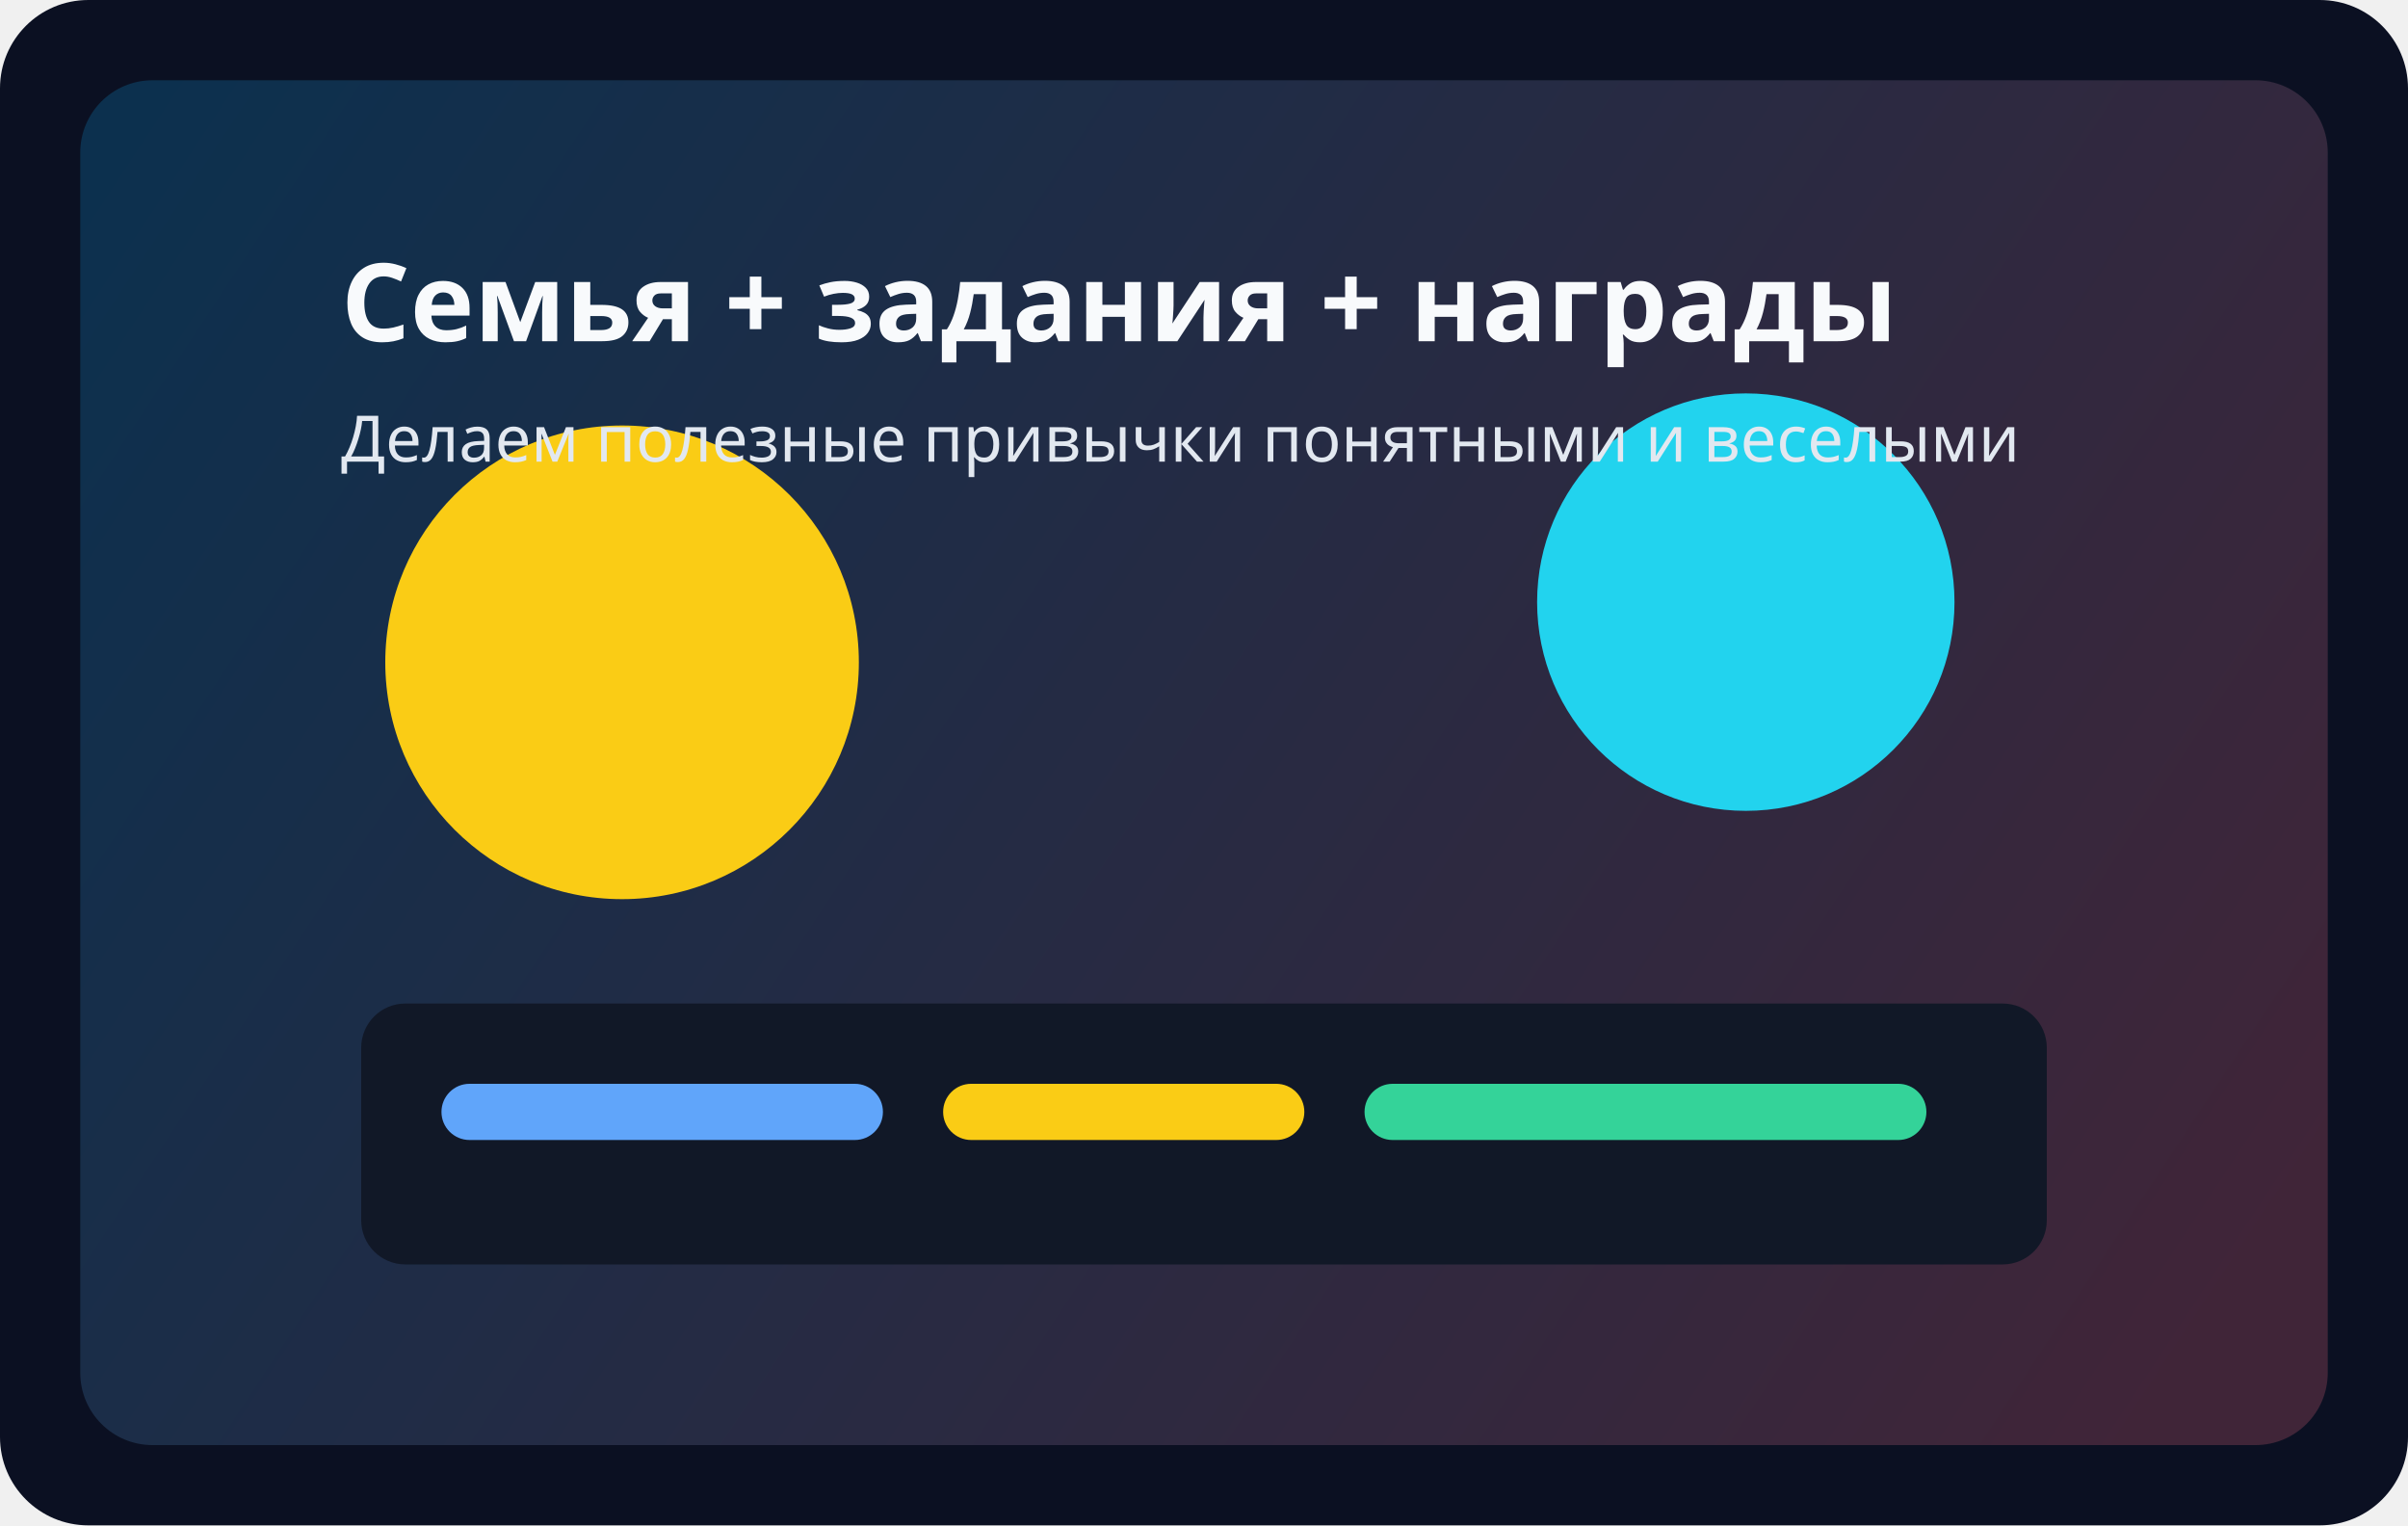
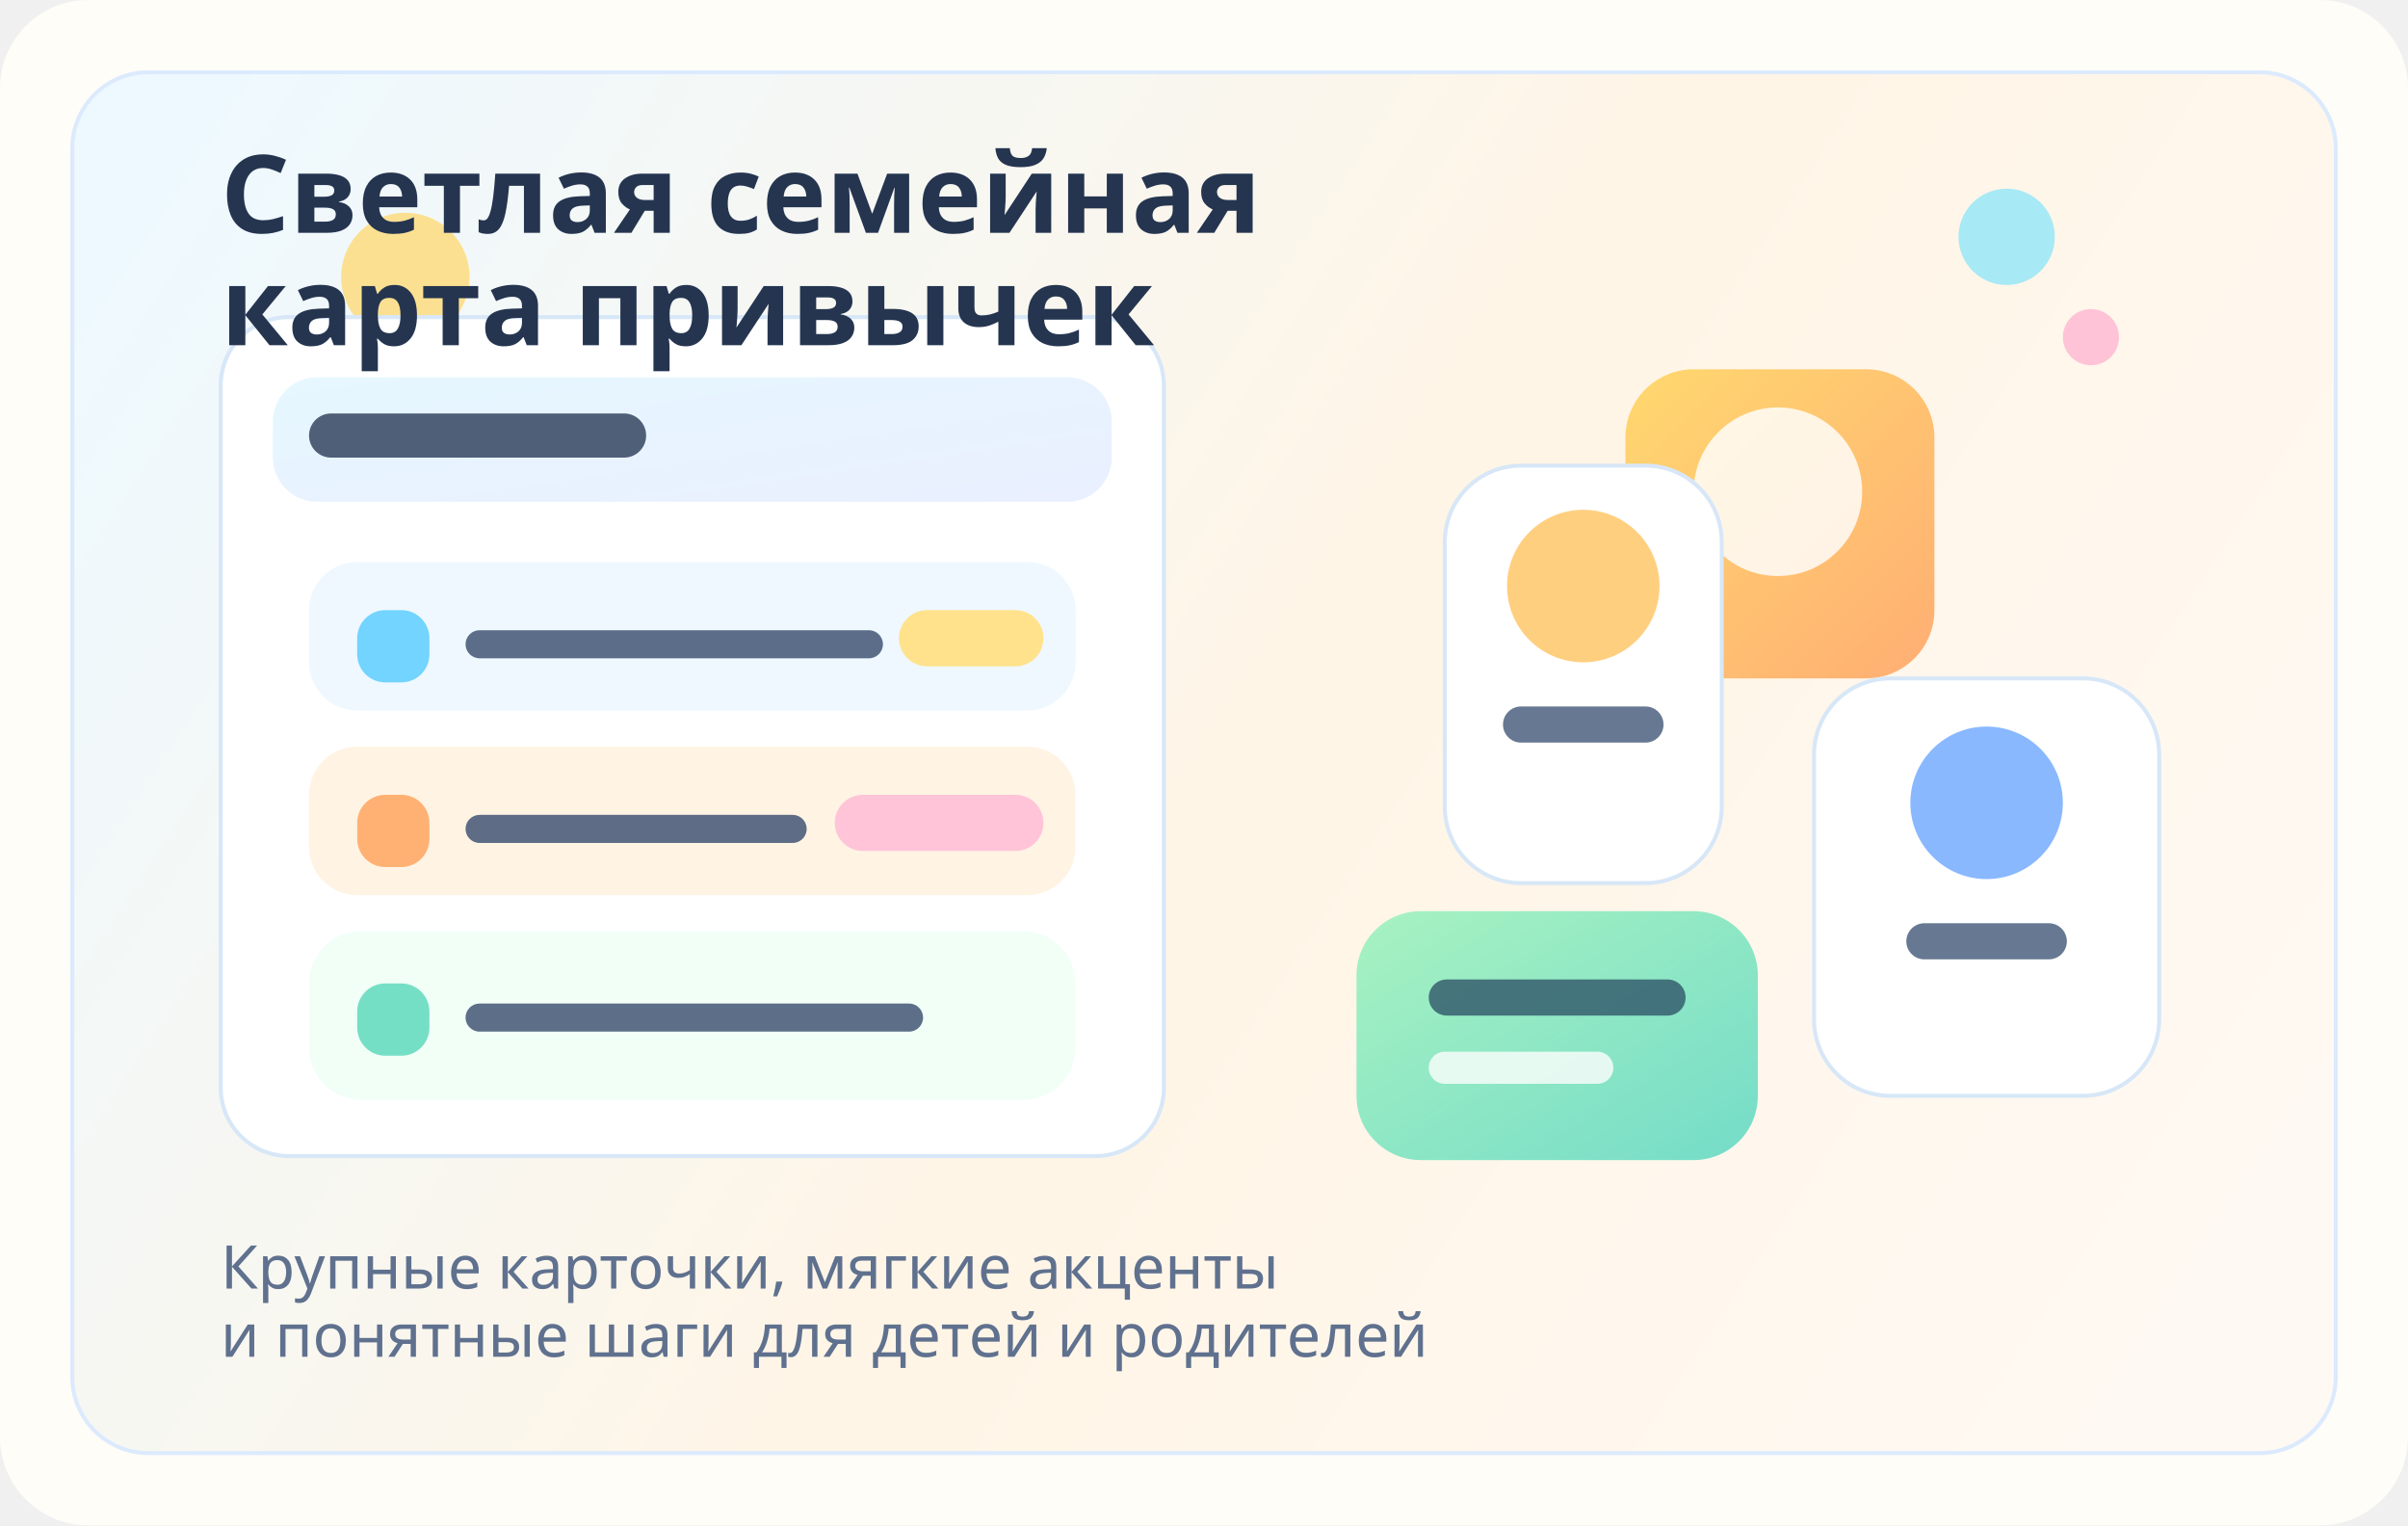
<svg xmlns="http://www.w3.org/2000/svg" width="1200" height="760" viewBox="0 0 1200 760" fill="none">
  <defs>
-     <linearGradient id="bg" x1="80" y1="40" x2="1080" y2="700" gradientUnits="userSpaceOnUse">
-       <stop stop-color="#0EA5E9" />
-       <stop offset="1" stop-color="#FB7185" />
+     <linearGradient id="heroBg" x1="90" y1="60" x2="1070" y2="700" gradientUnits="userSpaceOnUse">
+       <stop stop-color="#EEF9FF" />
+       <stop offset="0.54" stop-color="#FFF5E6" />
+       <stop offset="1" stop-color="#FFF9F3" />
+     </linearGradient>
+     <linearGradient id="skyCard" x1="0" y1="0" x2="1" y2="1">
+       <stop stop-color="#72D4FF" />
+       <stop offset="1" stop-color="#8AA8FF" />
+     </linearGradient>
+     <linearGradient id="sunCard" x1="0" y1="0" x2="1" y2="1">
+       <stop stop-color="#FFD86F" />
+       <stop offset="1" stop-color="#FFAE73" />
+     </linearGradient>
+     <linearGradient id="mintCard" x1="0" y1="0" x2="1" y2="1">
+       <stop stop-color="#A8F2C1" />
+       <stop offset="1" stop-color="#74DCC8" />
    </linearGradient>
  </defs>
-   <rect x="0" y="0" width="1200" height="760" rx="44" fill="#0B1022" />
-   <rect x="40" y="40" width="1120" height="680" rx="36" fill="url(#bg)" fill-opacity="0.22" />
-   <circle cx="310" cy="330" r="118" fill="#FACC15" />
-   <circle cx="870" cy="300" r="104" fill="#22D3EE" />
-   <rect x="180" y="500" width="840" height="130" rx="22" fill="#111827" />
-   <rect x="220" y="540" width="220" height="28" rx="14" fill="#60A5FA" />
-   <rect x="470" y="540" width="180" height="28" rx="14" fill="#FACC15" />
-   <rect x="680" y="540" width="280" height="28" rx="14" fill="#34D399" />
-   <text x="170" y="170" fill="#F8FAFC" font-family="Nunito, sans-serif" font-size="54" font-weight="800">Семья + задания + награды</text>
-   <text x="170" y="230" fill="#E2E8F0" font-family="Nunito, sans-serif" font-size="32">Делаем полезные привычки понятными и веселыми</text>
+   <rect width="1200" height="760" rx="44" fill="#FFFDF7" />
+   <rect x="36" y="36" width="1128" height="688" rx="38" fill="url(#heroBg)" stroke="#DCEAFE" stroke-width="2" />
+   <circle cx="202" cy="138" r="32" fill="#FFD86F" fill-opacity="0.75" />
+   <circle cx="1000" cy="118" r="24" fill="#9EE8F6" fill-opacity="0.9" />
+   <circle cx="1042" cy="168" r="14" fill="#FFC0D6" fill-opacity="0.95" />
+   <rect x="110" y="158" width="470" height="418" rx="34" fill="#FFFFFF" stroke="#D7E7F7" stroke-width="2" />
+   <rect x="136" y="188" width="418" height="62" rx="22" fill="url(#skyCard)" fill-opacity="0.18" />
+   <rect x="154" y="206" width="168" height="22" rx="11" fill="#3B4B67" fill-opacity="0.88" />
+   <rect x="154" y="280" width="382" height="74" rx="24" fill="#EFF8FF" />
+   <rect x="178" y="304" width="36" height="36" rx="14" fill="#72D4FF" />
+   <rect x="232" y="314" width="208" height="14" rx="7" fill="#415474" fill-opacity="0.84" />
+   <rect x="448" y="304" width="72" height="28" rx="14" fill="#FFE28B" />
+   <rect x="154" y="372" width="382" height="74" rx="24" fill="#FFF4E4" />
+   <rect x="178" y="396" width="36" height="36" rx="14" fill="#FFB173" />
+   <rect x="232" y="406" width="170" height="14" rx="7" fill="#415474" fill-opacity="0.84" />
+   <rect x="416" y="396" width="104" height="28" rx="14" fill="#FFC4D7" />
+   <rect x="154" y="464" width="382" height="84" rx="26" fill="#F1FFF7" />
+   <rect x="178" y="490" width="36" height="36" rx="14" fill="#75DFC5" />
+   <rect x="232" y="500" width="228" height="14" rx="7" fill="#415474" fill-opacity="0.84" />
+   <rect x="810" y="184" width="154" height="154" rx="34" fill="url(#sunCard)" />
+   <circle cx="886" cy="245" r="42" fill="#FFFFFF" fill-opacity="0.82" />
+   <rect x="720" y="232" width="138" height="208" rx="38" fill="#FFFFFF" stroke="#D7E7F7" stroke-width="2" />
+   <circle cx="789" cy="292" r="38" fill="#FFCF80" />
+   <rect x="749" y="352" width="80" height="18" rx="9" fill="#4D617F" fill-opacity="0.85" />
+   <rect x="904" y="338" width="172" height="208" rx="38" fill="#FFFFFF" stroke="#D7E7F7" stroke-width="2" />
+   <circle cx="990" cy="400" r="38" fill="#89B8FF" />
+   <rect x="950" y="460" width="80" height="18" rx="9" fill="#4D617F" fill-opacity="0.85" />
+   <rect x="676" y="454" width="200" height="124" rx="32" fill="url(#mintCard)" />
+   <rect x="712" y="488" width="128" height="18" rx="9" fill="#32596B" fill-opacity="0.82" />
+   <rect x="712" y="524" width="92" height="16" rx="8" fill="#FFFFFF" fill-opacity="0.78" />
+   <text x="110" y="116" fill="#253550" font-family="Nunito, sans-serif" font-size="54" font-weight="800">
+     <tspan x="110" dy="0">Светлая семейная</tspan>
+     <tspan x="110" dy="56">карта привычек</tspan>
+   </text>
+   <text x="110" y="642" fill="#5F718E" font-family="Nunito, sans-serif" font-size="30">
+     <tspan x="110" dy="0">Крупные карточки, мягкие акценты</tspan>
+     <tspan x="110" dy="34">и понятные шаги для детей и родителей</tspan>
+   </text>
</svg>
